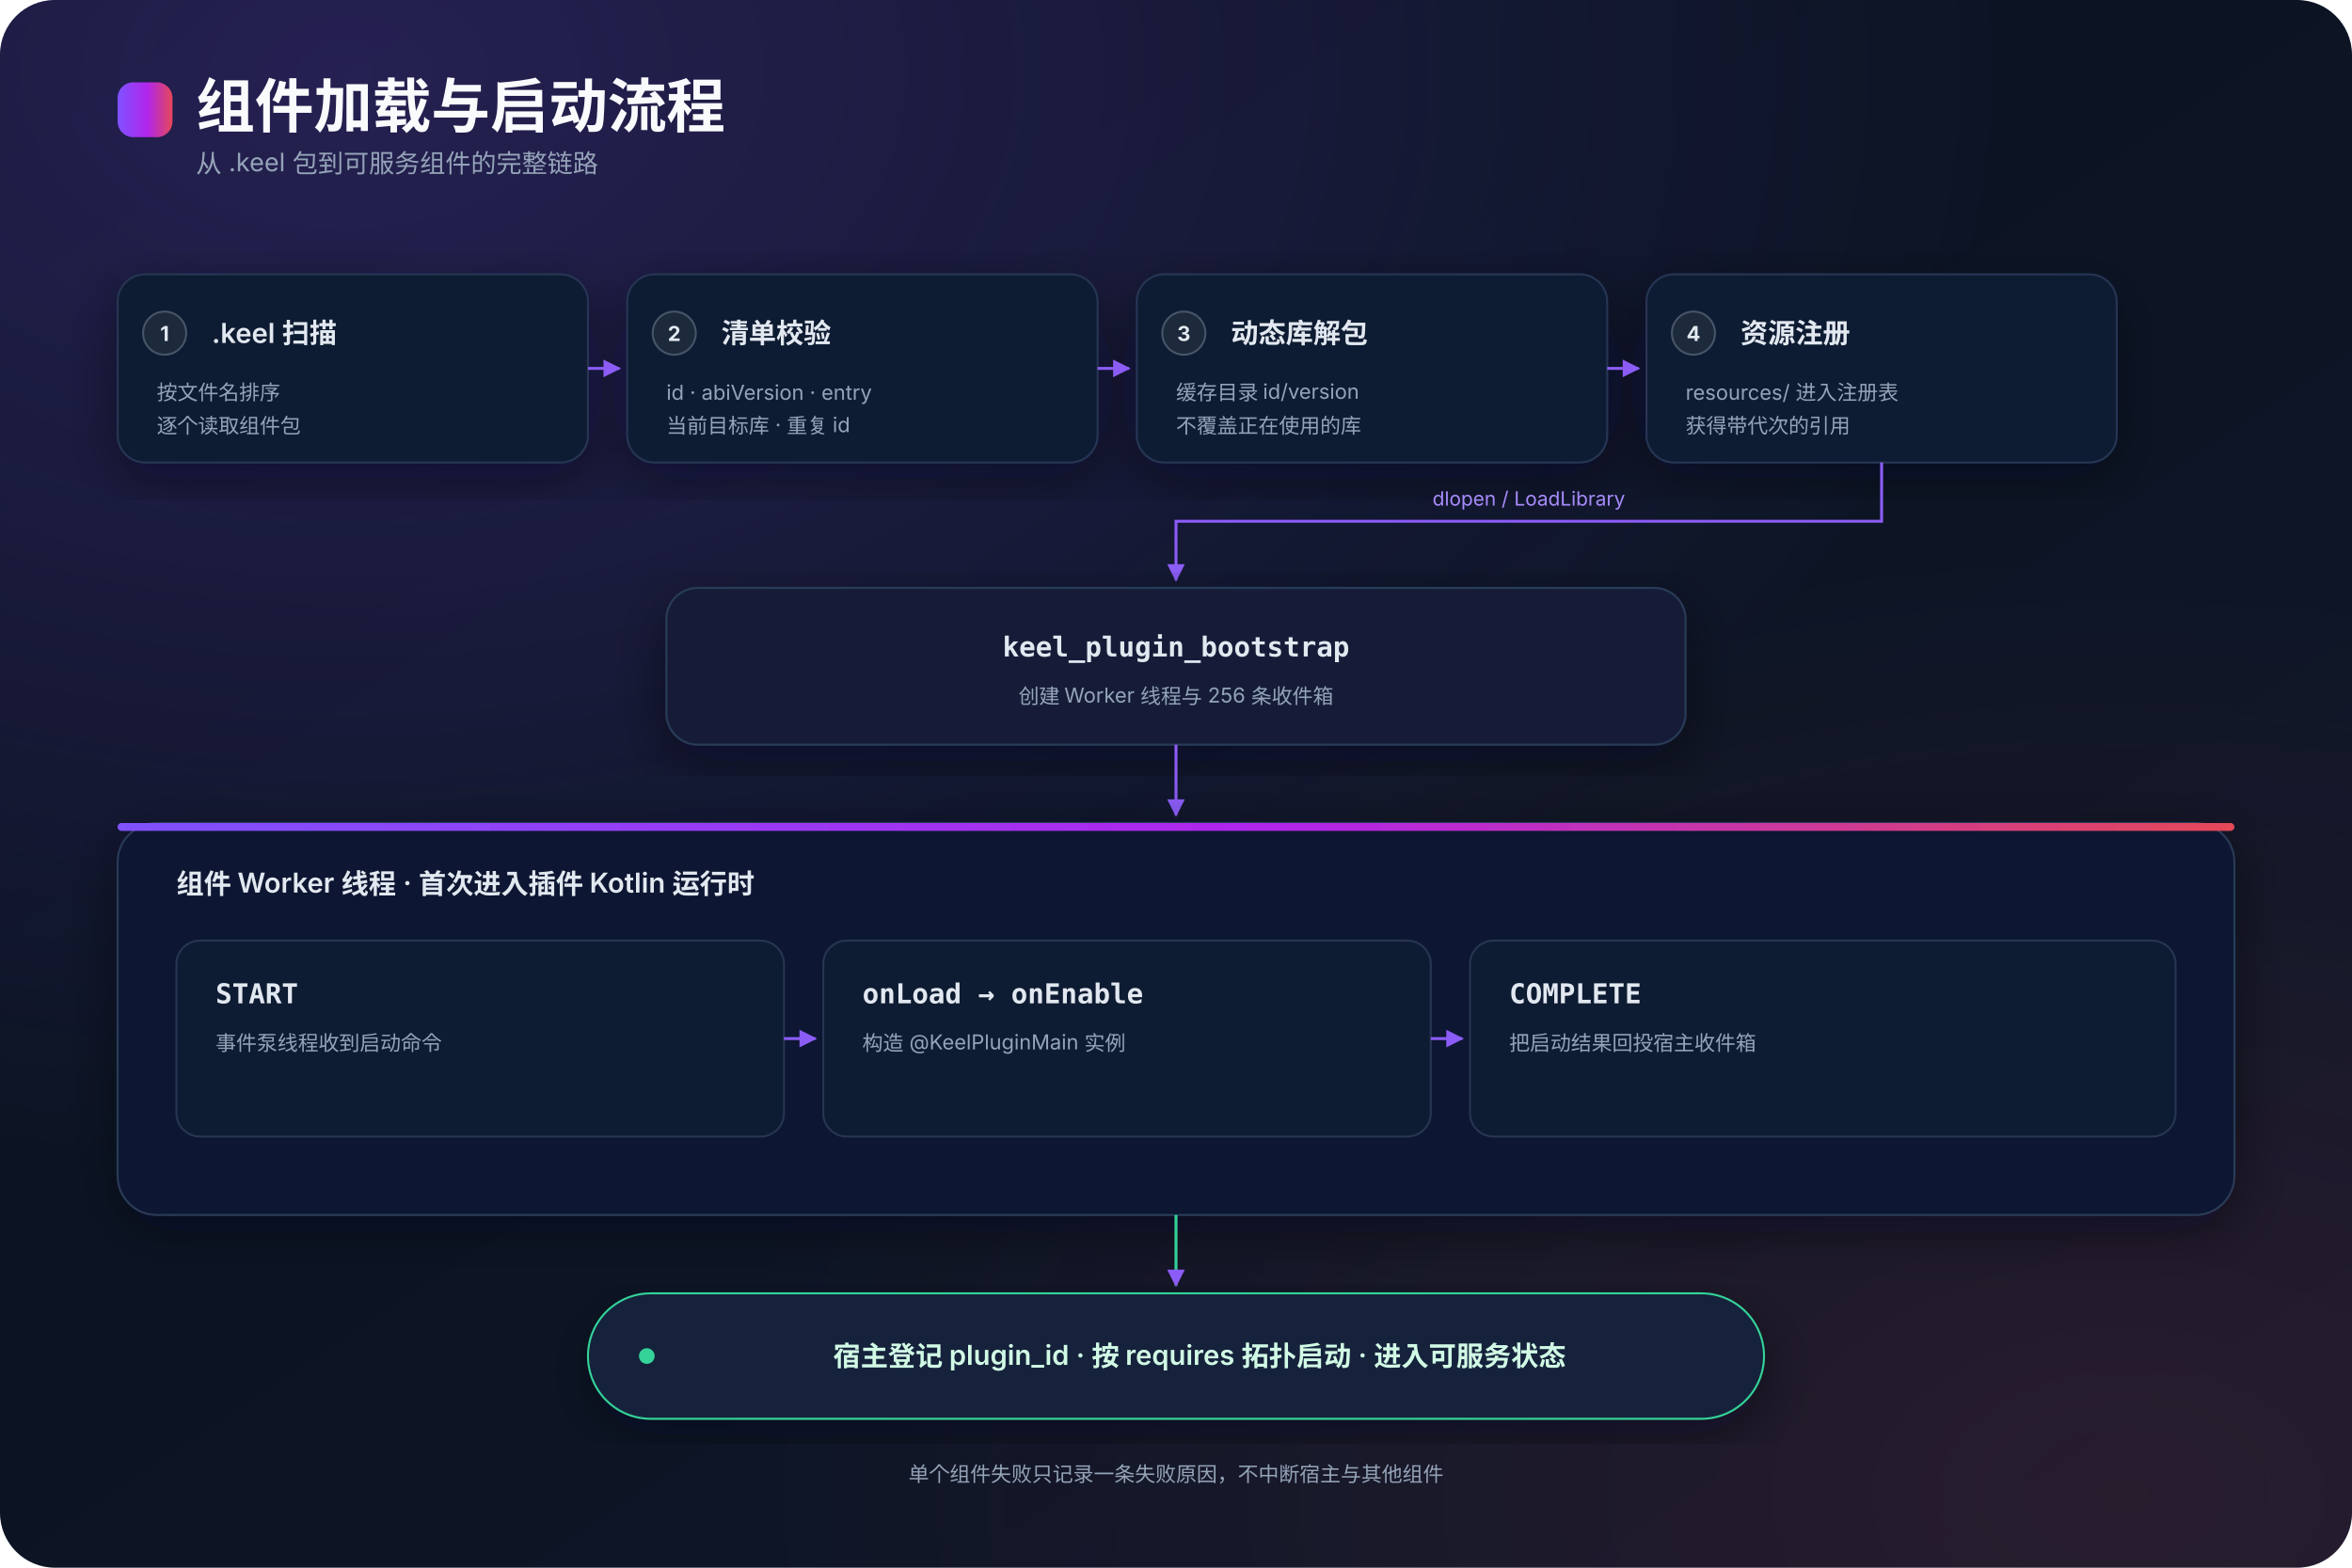
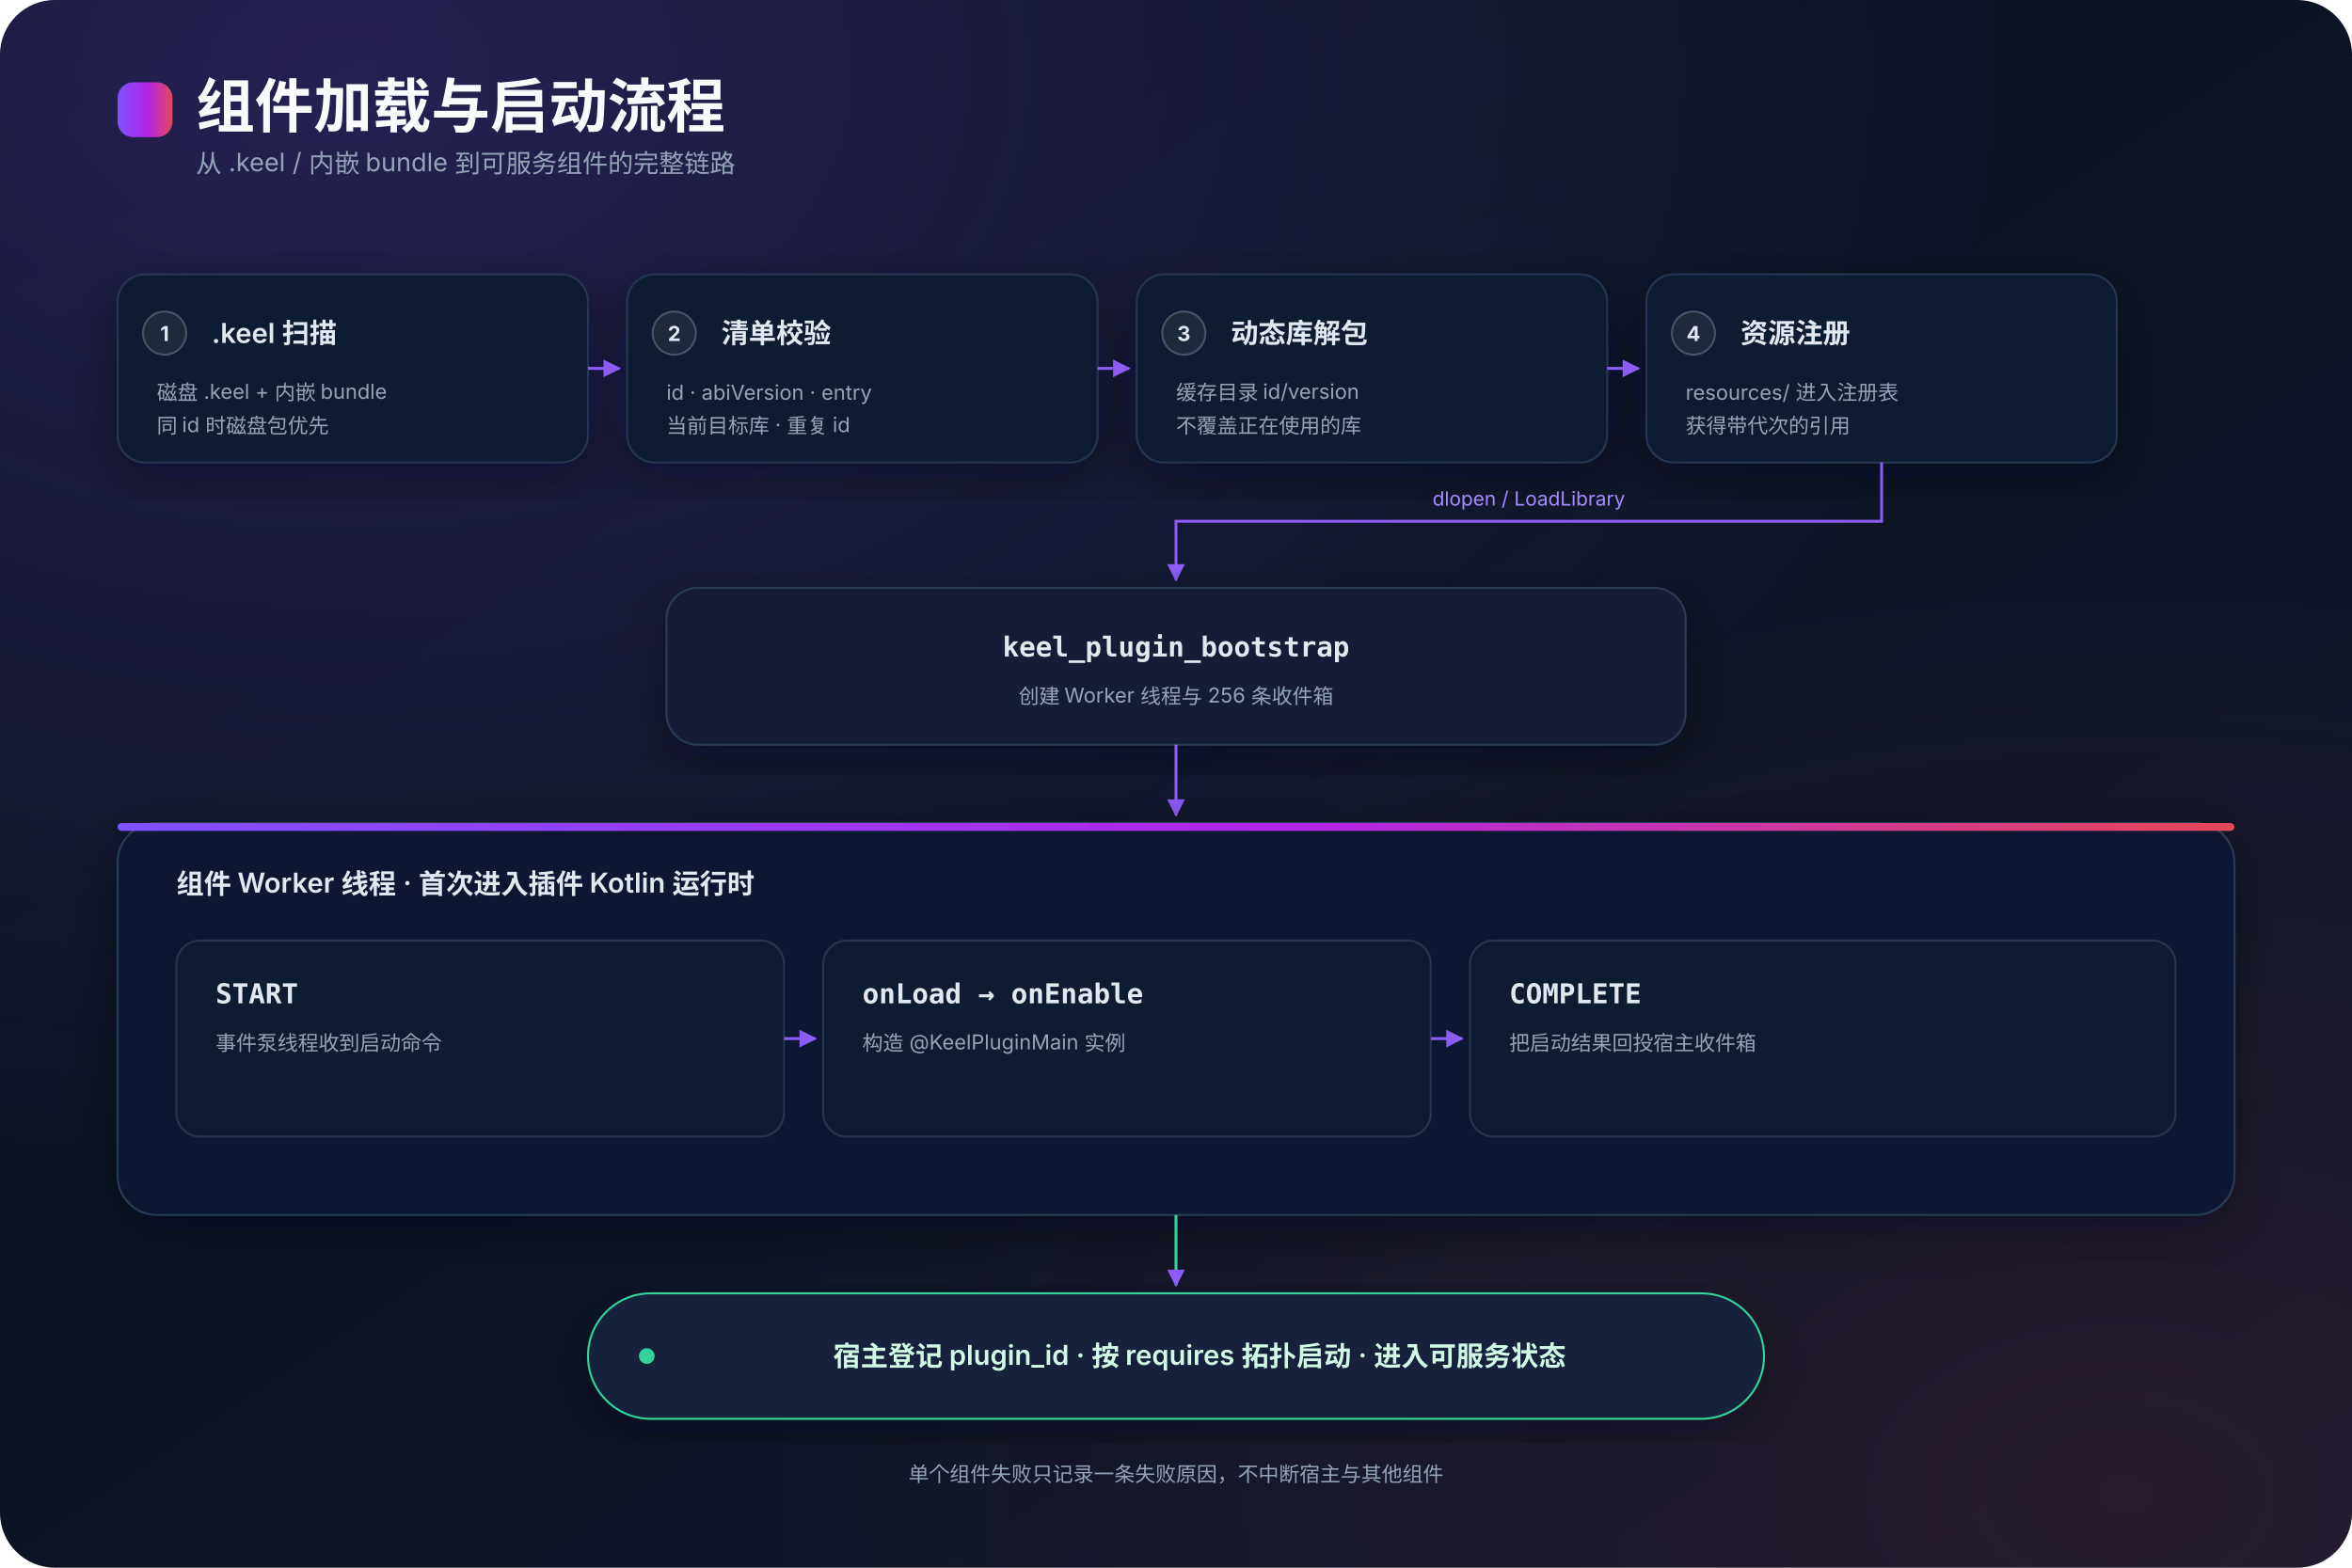
<svg xmlns="http://www.w3.org/2000/svg" width="1200" height="800" viewBox="0 0 1200 800" role="img" aria-labelledby="title desc">
  <defs>
    <linearGradient id="bg" x1="0" y1="0" x2="1" y2="1">
      <stop offset="0" stop-color="#0B1220" />
      <stop offset="1" stop-color="#0E1729" />
    </linearGradient>
    <linearGradient id="accent" x1="0" y1="0" x2="1" y2="0">
      <stop offset="0" stop-color="#7F52FF" />
      <stop offset="0.55" stop-color="#B125EA" />
      <stop offset="1" stop-color="#E44857" />
    </linearGradient>
    <radialGradient id="glowA" cx="0.15" cy="0.05" r="0.7">
      <stop offset="0" stop-color="#7F52FF" stop-opacity="0.22" />
      <stop offset="1" stop-color="#7F52FF" stop-opacity="0" />
    </radialGradient>
    <radialGradient id="glowB" cx="0.9" cy="0.95" r="0.6">
      <stop offset="0" stop-color="#E44857" stop-opacity="0.12" />
      <stop offset="1" stop-color="#E44857" stop-opacity="0" />
    </radialGradient>
    <filter id="shadow" x="-20%" y="-20%" width="140%" height="140%">
      <feDropShadow dx="0" dy="8" stdDeviation="14" flood-color="#020617" flood-opacity="0.45" />
    </filter>
    <marker id="arrow" viewBox="0 0 10 10" refX="9" refY="5" markerWidth="6" markerHeight="6" orient="auto-start-reverse">
      <path d="M 0 0 L 10 5 L 0 10 z" fill="#8B5CF6" />
    </marker>
    <style>
      .title { font-family: Inter, "Segoe UI", "Noto Sans SC", "Microsoft YaHei", sans-serif; font-size: 30px; font-weight: 700; fill: #F8FAFC; }
      .subtitle { font-family: Inter, "Segoe UI", "Noto Sans SC", "Microsoft YaHei", sans-serif; font-size: 13px; fill: #94A3B8; }
      .h3 { font-family: Inter, "Segoe UI", "Noto Sans SC", "Microsoft YaHei", sans-serif; font-size: 14px; font-weight: 600; fill: #E2E8F0; }
      .body { font-family: Inter, "Segoe UI", "Noto Sans SC", "Microsoft YaHei", sans-serif; font-size: 10.5px; fill: #94A3B8; }
      .micro { font-family: Inter, "Segoe UI", "Noto Sans SC", "Microsoft YaHei", sans-serif; font-size: 9.5px; fill: #64748B; }
      .step { font-family: Inter, "Segoe UI", "Noto Sans SC", "Microsoft YaHei", sans-serif; font-size: 10.5px; font-weight: 700; fill: #E2E8F0; }
      .accentText { font-family: Inter, "Segoe UI", "Noto Sans SC", "Microsoft YaHei", sans-serif; font-size: 10px; fill: #A78BFA; }
      .finalText { font-family: Inter, "Segoe UI", "Noto Sans SC", "Microsoft YaHei", sans-serif; font-size: 14px; font-weight: 600; fill: #D1FAE5; }
      .mono { font-family: "JetBrains Mono", "Cascadia Code", "SFMono-Regular", Consolas, monospace; }
    </style>
  </defs>
  <rect width="1200" height="800" rx="28" fill="url(#bg)" />
  <rect width="1200" height="800" rx="28" fill="url(#glowA)" />
  <rect width="1200" height="800" rx="28" fill="url(#glowB)" />
  <rect x="60" y="42" width="28" height="28" rx="8" fill="url(#accent)" />
  <text x="100" y="65" class="title">组件加载与启动流程</text>
-   <text x="100" y="88" class="subtitle">从 .keel 包到可服务组件的完整链路</text>
+   <text x="100" y="88" class="subtitle">从 .keel / 内嵌 bundle 到可服务组件的完整链路</text>
  <g filter="url(#shadow)">
    <rect x="60" y="140" width="240" height="96" rx="14" fill="#111C33" stroke="#253653" />
    <circle cx="84" cy="170" r="11" fill="#1E293B" stroke="#475569" />
    <text x="84" y="174" text-anchor="middle" class="step">1</text>
    <text x="108" y="175" class="h3">.keel 扫描</text>
-     <text x="80" y="204" class="body">按文件名排序</text>
-     <text x="80" y="221" class="body">逐个读取组件包</text>
+     <text x="80" y="204" class="body">磁盘 .keel + 内嵌 bundle</text>
+     <text x="80" y="221" class="body">同 id 时磁盘包优先</text>
    <rect x="320" y="140" width="240" height="96" rx="14" fill="#111C33" stroke="#253653" />
    <circle cx="344" cy="170" r="11" fill="#1E293B" stroke="#475569" />
    <text x="344" y="174" text-anchor="middle" class="step">2</text>
    <text x="368" y="175" class="h3">清单校验</text>
    <text x="340" y="204" class="body">id · abiVersion · entry</text>
    <text x="340" y="221" class="body">当前目标库 · 重复 id</text>
    <rect x="580" y="140" width="240" height="96" rx="14" fill="#111C33" stroke="#253653" />
    <circle cx="604" cy="170" r="11" fill="#1E293B" stroke="#475569" />
    <text x="604" y="174" text-anchor="middle" class="step">3</text>
    <text x="628" y="175" class="h3">动态库解包</text>
    <text x="600" y="204" class="body">缓存目录 id/version</text>
    <text x="600" y="221" class="body">不覆盖正在使用的库</text>
    <rect x="840" y="140" width="240" height="96" rx="14" fill="#111C33" stroke="#253653" />
    <circle cx="864" cy="170" r="11" fill="#1E293B" stroke="#475569" />
    <text x="864" y="174" text-anchor="middle" class="step">4</text>
    <text x="888" y="175" class="h3">资源注册</text>
    <text x="860" y="204" class="body">resources/ 进入注册表</text>
    <text x="860" y="221" class="body">获得带代次的引用</text>
  </g>
  <line x1="300" y1="188" x2="316" y2="188" stroke="#8B5CF6" stroke-width="1.5" marker-end="url(#arrow)" />
  <line x1="560" y1="188" x2="576" y2="188" stroke="#8B5CF6" stroke-width="1.5" marker-end="url(#arrow)" />
  <line x1="820" y1="188" x2="836" y2="188" stroke="#8B5CF6" stroke-width="1.5" marker-end="url(#arrow)" />
  <path d="M 960 236 V 266 H 600 V 296" fill="none" stroke="#8B5CF6" stroke-width="1.5" marker-end="url(#arrow)" />
  <text x="780" y="258" text-anchor="middle" class="accentText">dlopen / LoadLibrary</text>
  <g filter="url(#shadow)">
    <rect x="340" y="300" width="520" height="80" rx="16" fill="#131F37" stroke="#2B3B58" />
    <text x="600" y="335" text-anchor="middle" class="h3 mono">keel_plugin_bootstrap</text>
    <text x="600" y="359" text-anchor="middle" class="body">创建 Worker 线程与 256 条收件箱</text>
  </g>
  <line x1="600" y1="380" x2="600" y2="416" stroke="#8B5CF6" stroke-width="1.5" marker-end="url(#arrow)" />
  <g filter="url(#shadow)">
    <rect x="60" y="420" width="1080" height="200" rx="20" fill="#0E1830" stroke="#2B3B58" />
    <rect x="60" y="420" width="1080" height="4" rx="2" fill="url(#accent)" />
    <text x="90" y="456" class="h3">组件 Worker 线程 · 首次进入插件 Kotlin 运行时</text>
    <rect x="90" y="480" width="310" height="100" rx="12" fill="#111C33" stroke="#253653" />
    <text x="110" y="512" class="h3 mono">START</text>
    <text x="110" y="536" class="body">事件泵线程收到启动命令</text>
    <rect x="420" y="480" width="310" height="100" rx="12" fill="#111C33" stroke="#253653" />
    <text x="440" y="512" class="h3 mono">onLoad → onEnable</text>
    <text x="440" y="536" class="body">构造 @KeelPluginMain 实例</text>
    <rect x="750" y="480" width="360" height="100" rx="12" fill="#111C33" stroke="#253653" />
    <text x="770" y="512" class="h3 mono">COMPLETE</text>
    <text x="770" y="536" class="body">把启动结果回投宿主收件箱</text>
  </g>
  <line x1="400" y1="530" x2="416" y2="530" stroke="#8B5CF6" stroke-width="1.5" marker-end="url(#arrow)" />
  <line x1="730" y1="530" x2="746" y2="530" stroke="#8B5CF6" stroke-width="1.5" marker-end="url(#arrow)" />
  <line x1="600" y1="620" x2="600" y2="656" stroke="#34D399" stroke-width="1.5" marker-end="url(#arrow)" />
  <g filter="url(#shadow)">
    <rect x="300" y="660" width="600" height="64" rx="32" fill="#12203A" stroke="#34D399" />
    <circle cx="330" cy="692" r="4" fill="#34D399" />
    <text x="612" y="697" text-anchor="middle" class="finalText">宿主登记 plugin_id · 按 requires 拓扑启动 · 进入可服务状态</text>
  </g>
  <text x="600" y="756" text-anchor="middle" class="body">单个组件失败只记录一条失败原因，不中断宿主与其他组件</text>
</svg>
